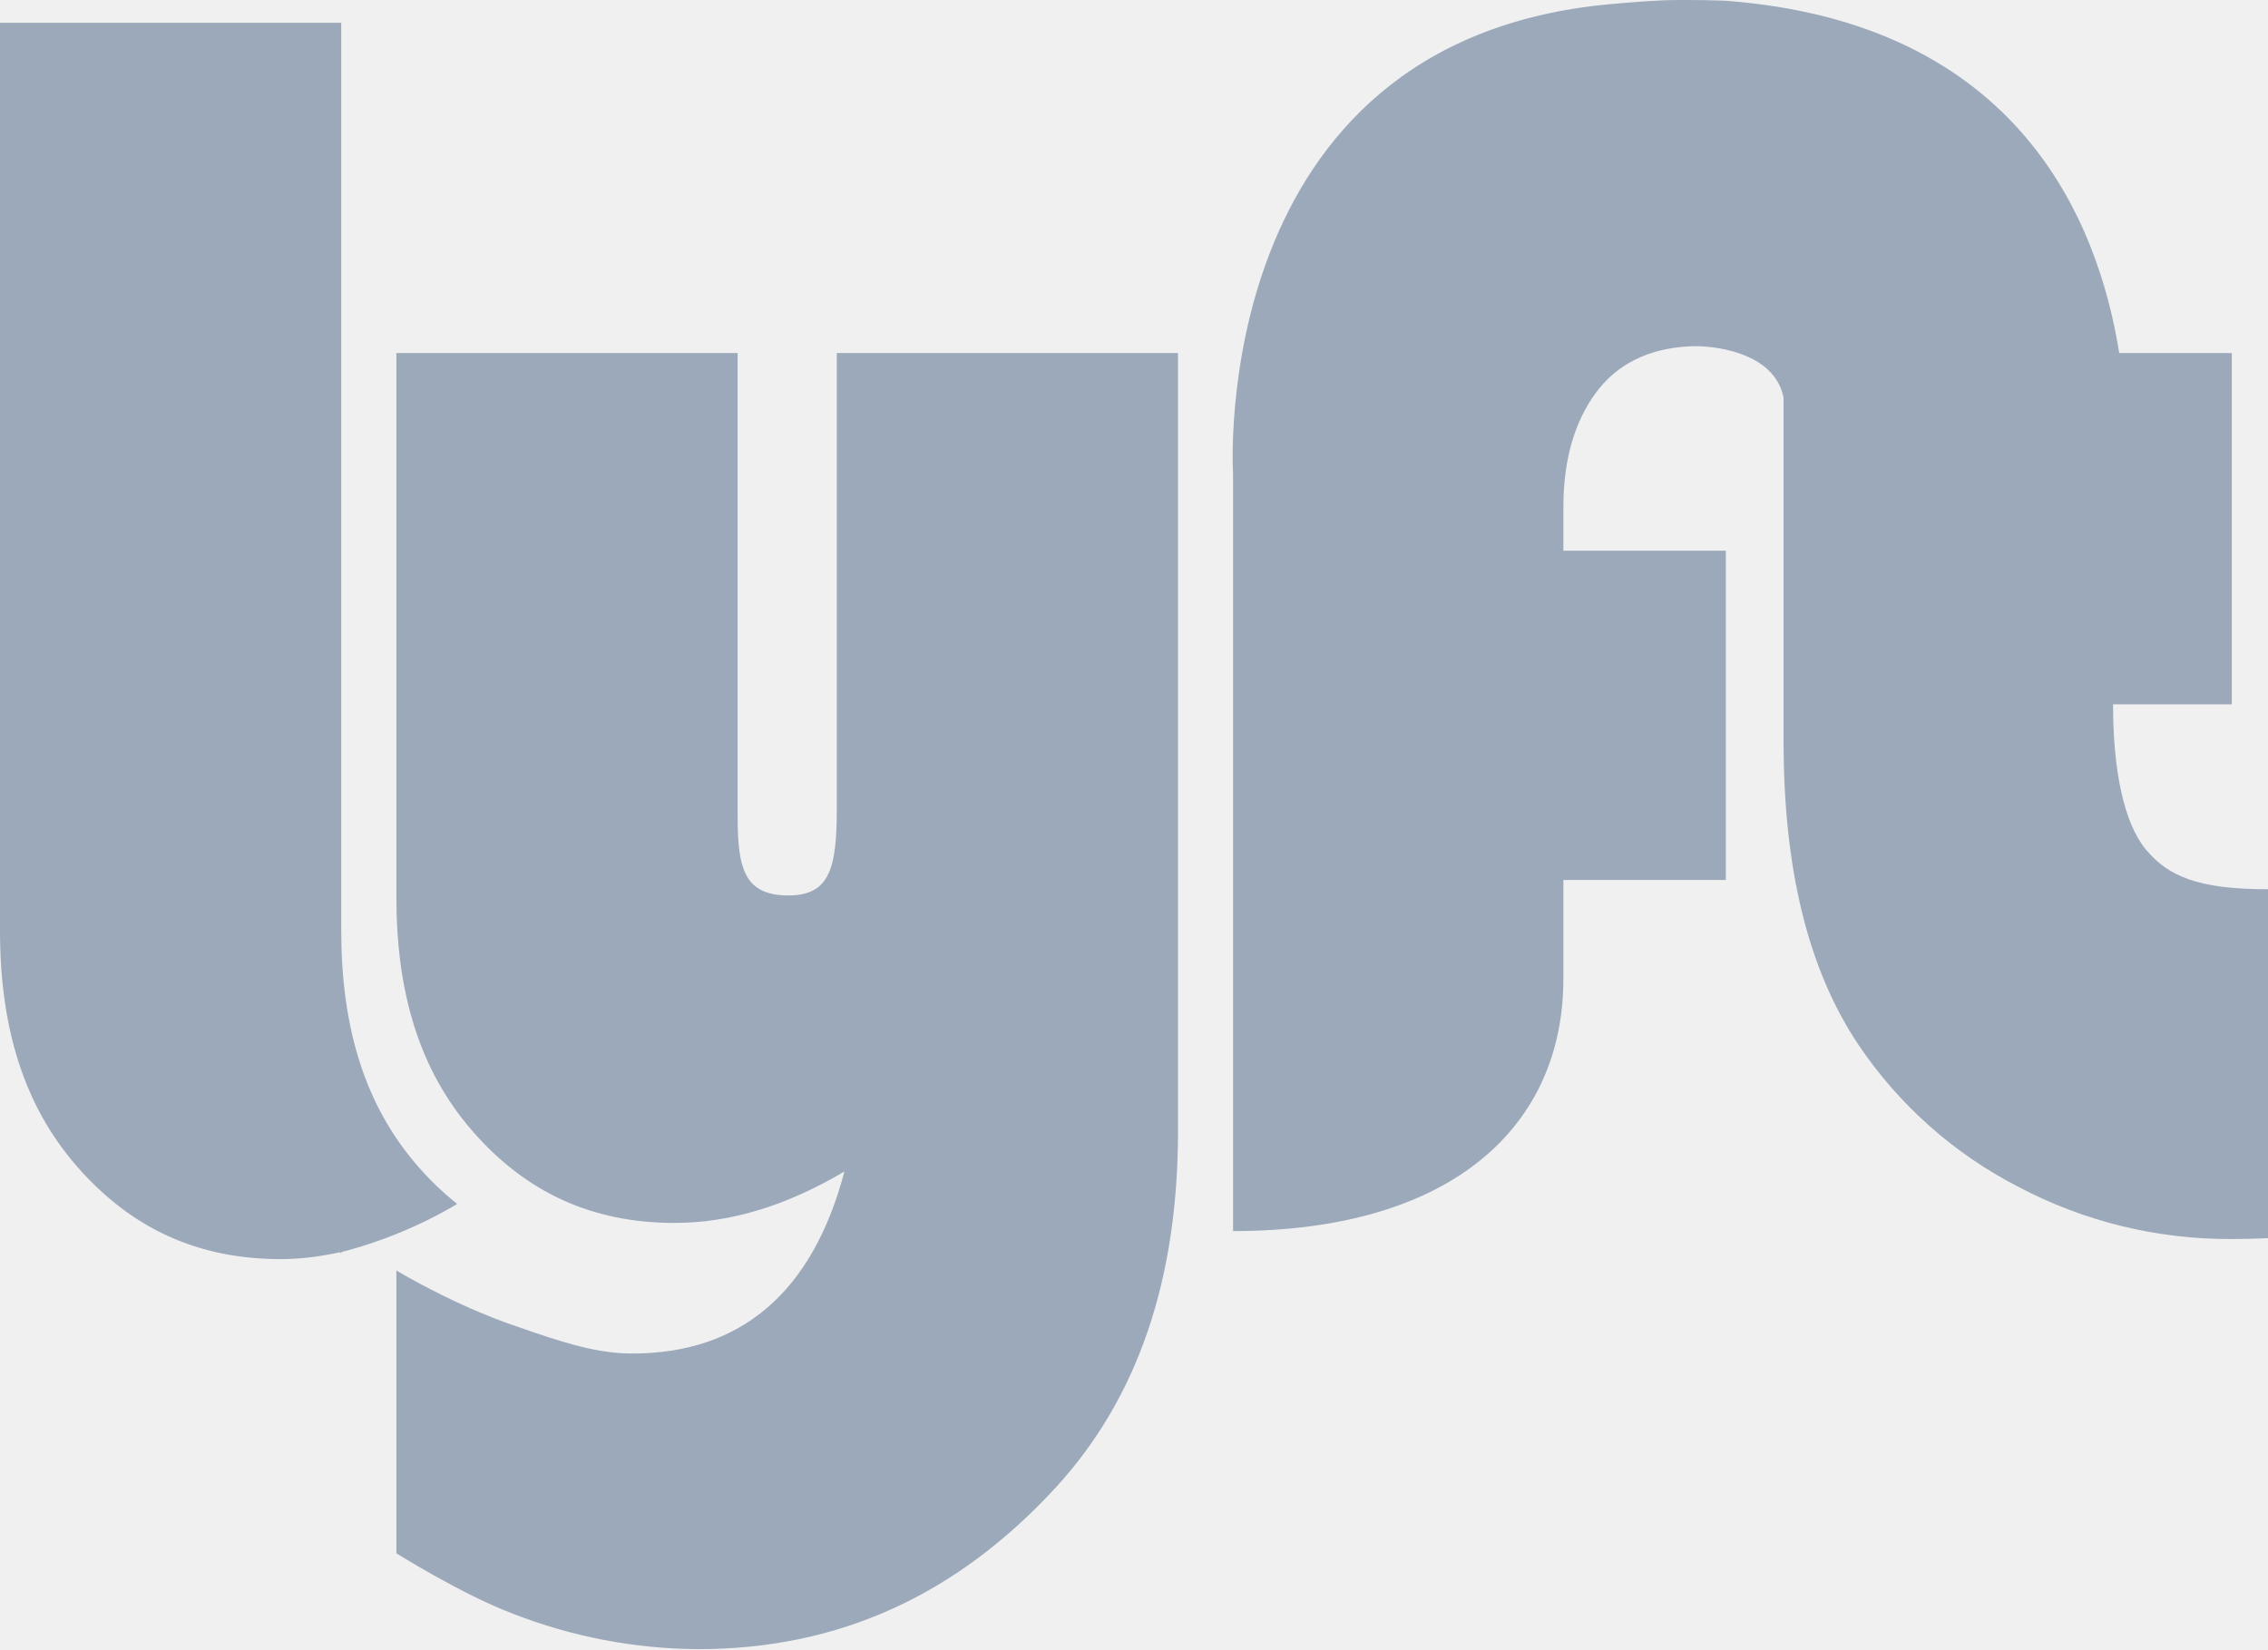
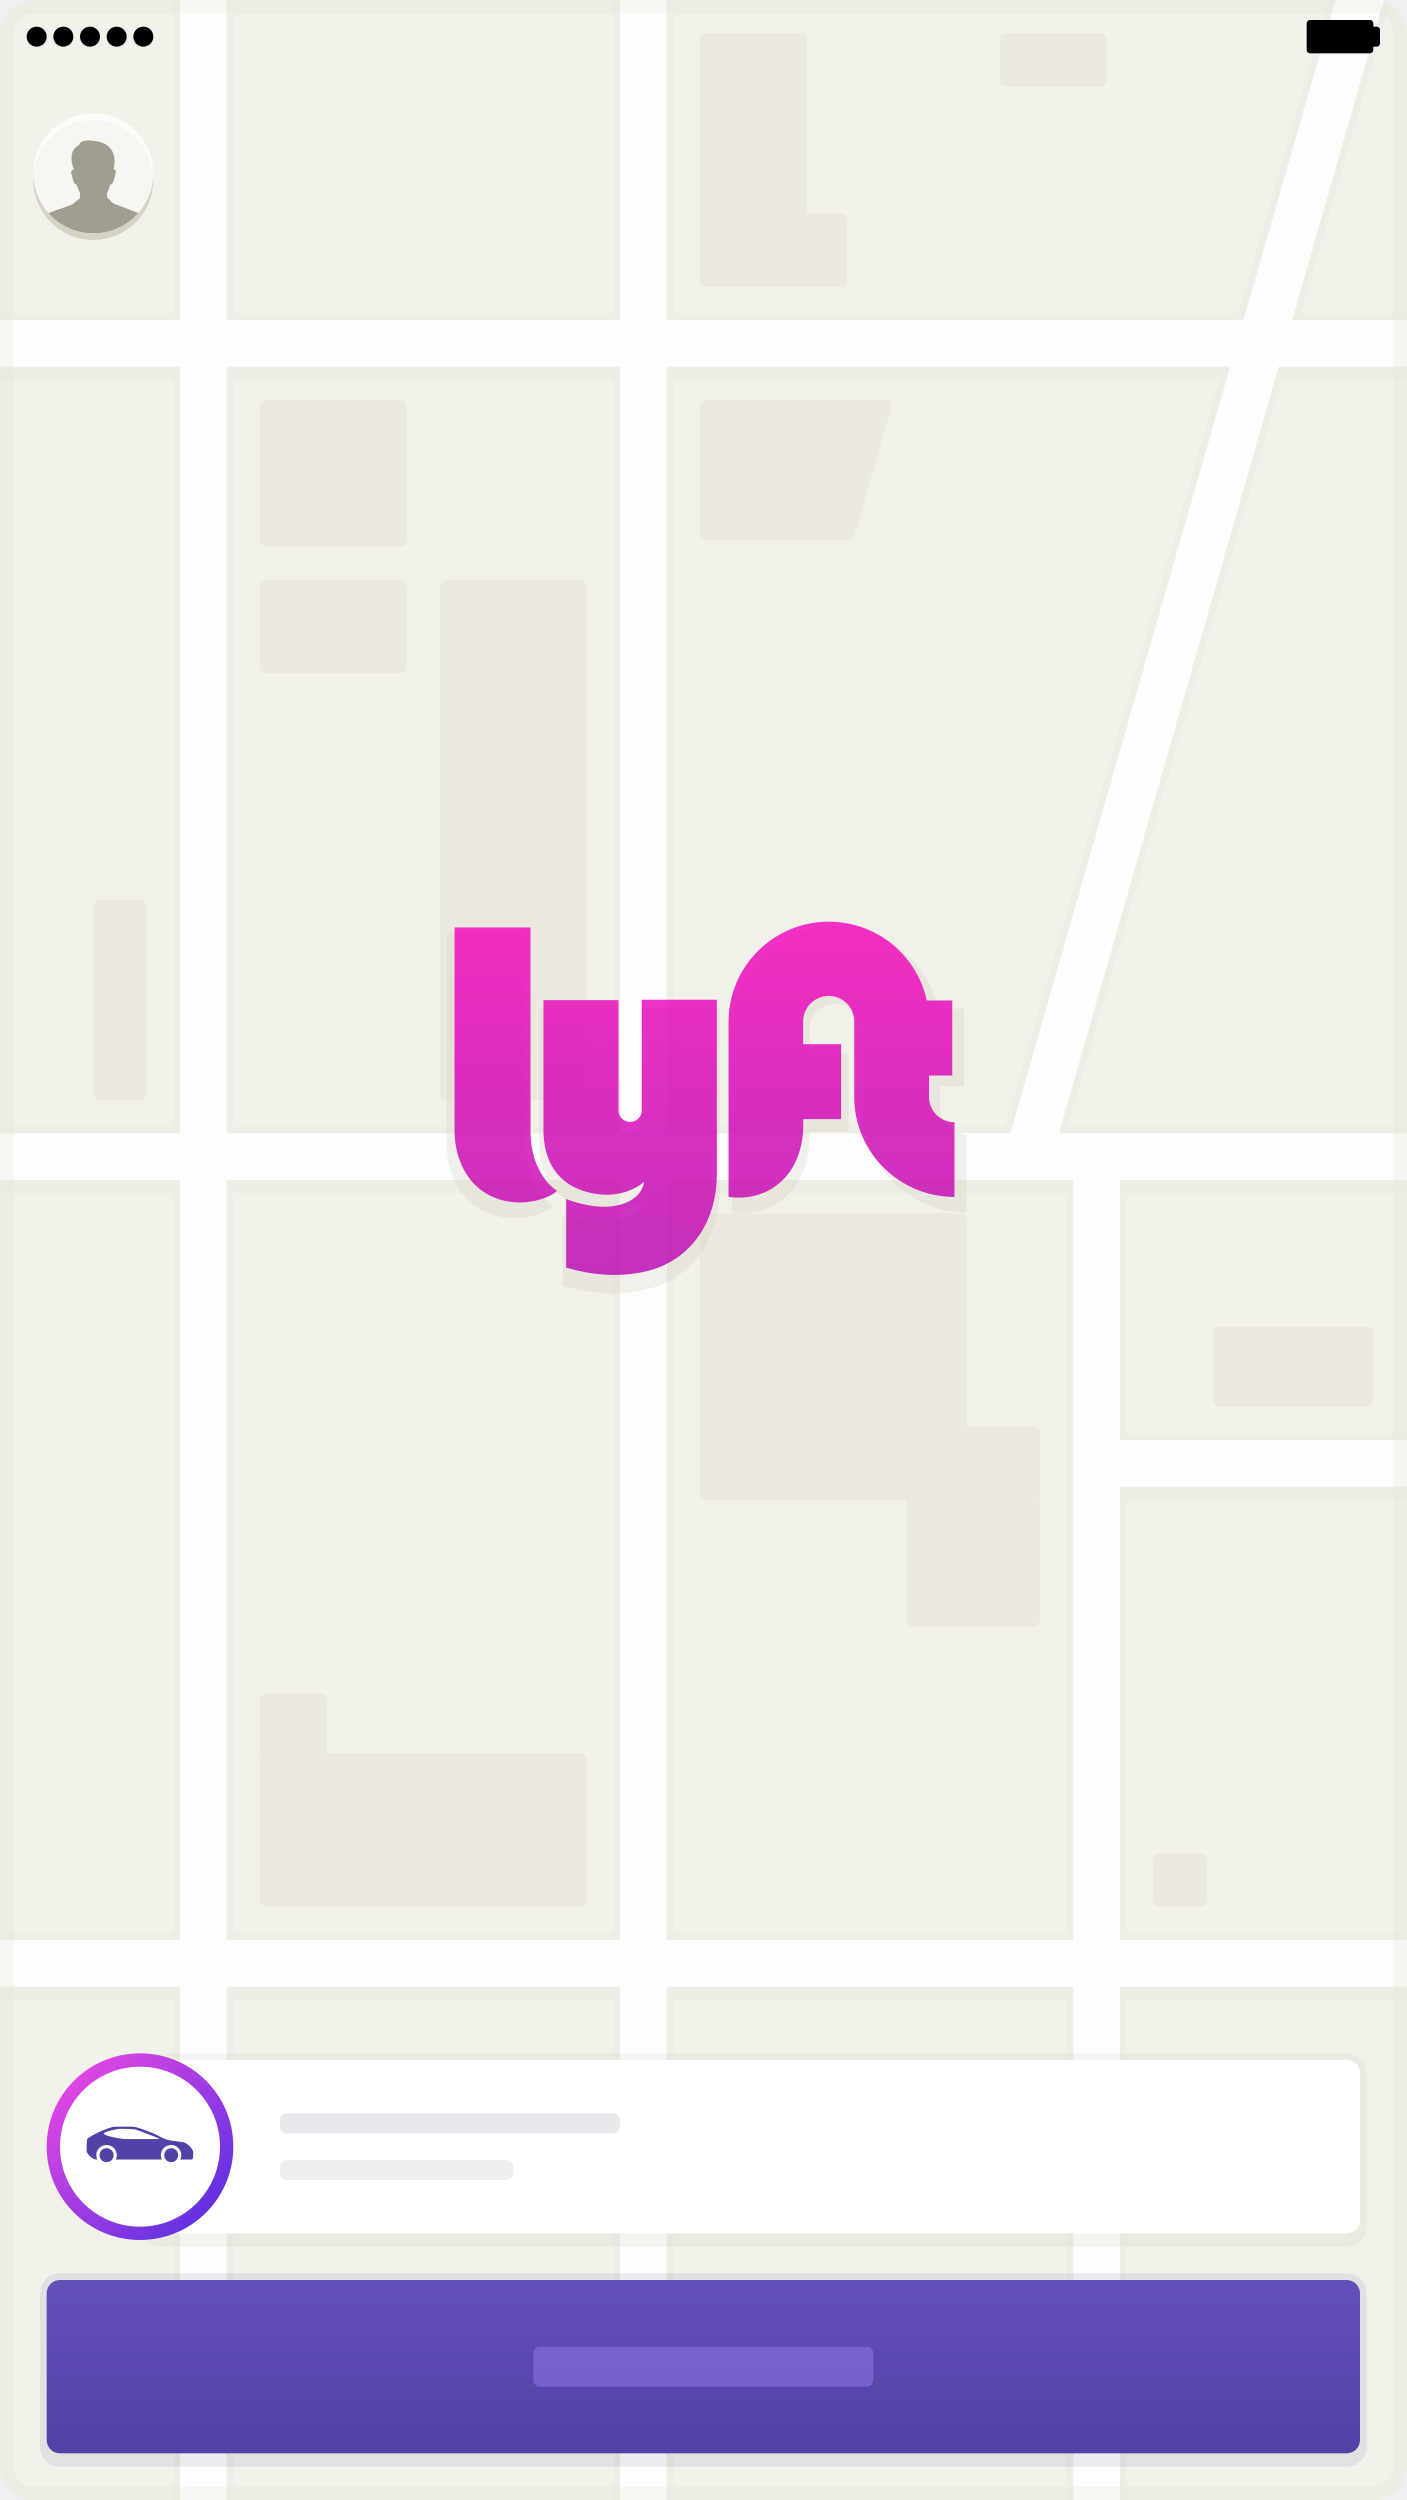
- <svg xmlns="http://www.w3.org/2000/svg" viewBox="0 0 220 160">
-   <path fill="#9BA9BB" fill-rule="evenodd" d="M81.17 78.43c0 5.63-.6 8.44-4.68 8.44-4.26 0-4.94-2.56-4.94-7.67V34.25h-33.1v52.8c0 9.18 2.2 16.74 7.39 22.69 5.18 5.94 11.59 8.9 19.59 8.9 5.4 0 10.84-1.65 16.48-4.99-3.1 11.78-10.1 17.66-20.57 17.66-3.28 0-6.41-.92-11.59-2.76 0 0-4.9-1.56-11.3-5.29v27.43s6.37 4 11.3 5.86a50.15 50.15 0 0 0 17.97 3.44c13.65 0 25.06-5.23 34.68-15.67 8.06-8.79 11.87-20.33 11.87-34.63V34.25h-33.1v44.18zM156.23.4c-39.29 3.54-36.62 45.56-36.62 45.56v73.47c21.36 0 32.04-10.26 32.04-24.46v-9.6h15.76V53.43h-15.76v-4.27c0-5 1.32-8.84 3.54-11.55 2.17-2.63 5.34-3.97 9.3-4.03 2.63.03 7.47.9 8.45 4.7l.07.3v33.31c0 12.23 2.3 22.05 7.26 29.46a41.59 41.59 0 0 0 15.5 13.78 43.7 43.7 0 0 0 20.6 5.07c.8 0 2.27-.02 3.63-.08V86.27c-6.77 0-9.68-1.26-11.83-3.84-2.16-2.59-3.2-7.7-3.2-14.1h11.52V34.25h-10.92c-2.05-12.78-9.73-32.04-38.2-34.18 0 0-3.37-.13-6.01-.04-2.06.08-5.13.37-5.13.37zM44.3 116.77l.02.05a43.43 43.43 0 0 1-11.21 4.65v.17l-.11-.16c-1.96.43-3.9.67-5.78.67-8.07 0-14.53-3-19.76-9C2.24 107.17 0 99.54 0 90.28V2.21h33.1v88.06c0 9.27 2.22 16.9 7.45 22.89a28.88 28.88 0 0 0 3.75 3.6z" />
+ <svg xmlns="http://www.w3.org/2000/svg" xmlns:xlink="http://www.w3.org/1999/xlink" width="211" height="375" viewBox="0 0 211 375">
+   <defs>
+     <linearGradient x1="50%" y1="0%" x2="50%" y2="100%" id="a">
+       <stop stop-color="#634FB8" offset="0%" />
+       <stop stop-color="#5341A7" offset="100%" />
+     </linearGradient>
+     <circle id="b" cx="9" cy="9" r="9" />
+     <linearGradient x1="50%" y1="0%" x2="50%" y2="100%" id="d">
+       <stop stop-color="#F500BC" offset="0%" />
+       <stop stop-color="#B901B0" offset="100%" />
+     </linearGradient>
+     <linearGradient x1="0%" y1="0%" y2="100%" id="e">
+       <stop stop-color="#F64AE3" offset="0%" />
+       <stop stop-color="#4A2DE1" offset="100%" />
+     </linearGradient>
+   </defs>
+   <g fill="none" fill-rule="evenodd">
+     <rect fill="#F2F1EA" width="211" height="375" rx="5" />
+     <path d="M0 179h26v111H0v10h26v75h9v-75h57v75h9v-75h59v75h9v-75h42v-10h-42v-65h42v-10h-42v-36h42v-10h-50.84l32.12-112H211V47h-15.86l13.48-47h-9.36l-13.48 47H101V0h-9v47H35V0h-9v47H0v10h26v112H0v10zm35 111V179h57v111H35zm66 0V179h59v111h-59zM35 169V57h57v112H35zm66 0V57h81.9l-32.1 112H101z" fill-opacity=".1" fill="#D5D3C5" />
+     <path d="M0 177h27v114H0v7h27v77h7v-77h59v77h7v-77h61v77h7v-77h43v-7h-43v-68h43v-7h-43v-39h43v-7h-52.17L191.8 55H211v-7h-17.18l13.76-48h-7.28l-13.76 48H100V0h-7v48H34V0h-7v48H0v7h27v115H0v7zm34 114V177h59v114H34zm66 0V177h61v114h-61zM34 170V55h59v115H34zm66 0V55h84.53l-32.98 115H100z" fill-opacity=".9" fill="#FFF" />
+     <circle fill="#D5D3C5" cx="14" cy="27" r="9" />
+     <rect fill-opacity=".08" fill="#291C66" x="6" y="341" width="199" height="29" rx="3" />
+     <rect fill="url(#a)" x="7" y="342" width="197" height="26" rx="2" />
+     <rect fill-opacity=".2" fill="#D5D3C5" x="21" y="308" width="184" height="29" rx="3" />
+     <rect fill="#FFF" x="21" y="309" width="183" height="26" rx="2" />
+     <g transform="translate(5 17)">
+       <mask id="c" fill="#fff">
+         <use xlink:href="#b" />
+       </mask>
+       <use fill-opacity=".8" fill="#FFF" xlink:href="#b" />
+       <path d="M17 18c.08-1.75-.62-2.55-.94-2.85-.33-.3-3.44-1.33-4.03-1.65-.6-.33-.4-.54-.94-.8 0-.14-.1-.58 0-.78.1-.2.38-.92.42-1.13.04-.22.06-.2.2-.13.17.06.54-1.15.54-1.3 0-.12.38-1.1-.2-.88.9-4.25-2.8-4.34-3.08-4.34-.28 0-1.87.08.3-.16-2.28 0-2.34.53-2.34.74-2.05.94-.88 3.67-.82 3.8-.34-.26-.53.34-.4.58.12.24.1.53.34 1.16.23.64.46.28.46.44 0 .15.25.84.48 1.17 0 .3.04.6-.06.96-.27.07-.45.3-.9.7-.46.4-2.9.97-3.84 1.52-.95.55-1.06.95-1.2 2.86V18h16z" fill="#A09E90" mask="url(#c)" />
+     </g>
+     <circle fill="#000" cx="5.5" cy="5.5" r="1.5" />
+     <circle fill="#000" cx="9.5" cy="5.5" r="1.5" />
+     <circle fill="#000" cx="13.5" cy="5.5" r="1.5" />
+     <circle fill="#000" cx="17.5" cy="5.5" r="1.5" />
+     <circle fill="#000" cx="21.5" cy="5.5" r="1.5" />
+     <path d="M206 4v-.5c0-.3-.23-.5-.5-.5h-9c-.27 0-.5.22-.5.5v4c0 .3.23.5.5.5h9c.27 0 .5-.22.5-.5V7h.5c.28 0 .5-.22.5-.5v-2c0-.28-.22-.5-.5-.5h-.5z" fill="#000" />
+     <rect fill="#957BE5" opacity=".5" x="80" y="352" width="51" height="6" rx="1" />
+     <rect fill="#8593A1" opacity=".2" x="42" y="317" width="51" height="3" rx="1" />
+     <rect fill="#8593A1" opacity=".15" x="42" y="324" width="35" height="3" rx="1" />
+     <rect fill="#E9E7DC" opacity=".7" x="39" y="60" width="22" height="22" rx="1" />
+     <rect fill="#E9E7DC" opacity=".7" x="39" y="87" width="22" height="14" rx="1" />
+     <rect fill="#E9E7DC" opacity=".7" x="66" y="87" width="22" height="78" rx="1" />
+     <path d="M145 214v-31c0-.56-.45-1-1-1h-38c-.55 0-1 .45-1 1v31c0 .18.05.35.13.5-.08.14-.13.3-.13.5v9c0 .56.45 1 1 1h30v18c0 .54.44 1 1 1h18c.54 0 1-.44 1-1v-18c0-.18-.05-.35-.13-.5.08-.14.13-.3.13-.5v-9c0-.56-.45-1-1-1h-10zM105 61c0-.55.46-1 1-1h27c.55 0 .87.44.73.96l-5.46 19.08c-.15.53-.7.96-1.27.96h-21c-.55 0-1-.44-1-1V61z" fill="#E9E7DC" opacity=".7" />
+     <path d="M67 139.9h11.86v31.74c0 5.03 2.28 8.02 4.13 9.28-1.94 1.7-7.8 3.18-12.22-.44-2.6-2.12-3.78-5.66-3.78-8.96V139.9zm74.02 26.4v-3.35h3.63v-11.68h-3.98c-1.54-7.04-7.8-12.27-15.3-12.27-8.62 0-15.63 7-15.63 15.6v27.26c2.44.35 5.4-.04 7.88-2.12 2.6-2.13 3.78-5.67 3.78-8.97v-1.02h5.9v-11.68h-5.9v-3.54c0-2.2 1.78-3.97 3.98-3.97s3.98 1.77 3.98 3.97v11.72c0 8.6 7 15.6 15.64 15.6v-11.63c-2.2 0-3.98-1.77-3.98-3.93zM96.2 151.22v17.18c0 1-.84 1.78-1.82 1.78-1 0-1.8-.78-1.8-1.77v-17.17h-11.7v20.17c0 3.62 1.2 8.22 6.84 9.7 5.63 1.5 8.86-1.6 8.86-1.6-.3 2.05-2.2 3.54-5.3 3.85-2.38.24-5.37-.55-6.87-1.18v10.7c3.83 1.14 7.85 1.5 11.83.7 7.17-1.37 11.7-7.35 11.7-15.33v-27.1H96.2v.1z" fill-opacity=".24" fill="#CDCAB3" />
+     <path d="M68.18 139.12h11.4v30.58c0 4.85 2.2 7.73 3.98 8.94-1.85 1.63-7.5 3.07-11.74-.4-2.5-2.06-3.64-5.47-3.64-8.65V139.1zm71.18 25.43v-3.22h3.48v-11.26h-3.82c-1.48-6.78-7.5-11.82-14.7-11.82-8.3 0-15.04 6.74-15.04 15.04v26.25c2.35.34 5.2-.04 7.58-2.04 2.5-2.04 3.63-5.45 3.63-8.63v-1h5.68v-11.24h-5.7v-3.4c0-2.13 1.72-3.84 3.84-3.84s3.82 1.7 3.82 3.82v11.3c0 8.3 6.75 15.03 15.04 15.03v-11.2c-2.12 0-3.82-1.72-3.82-3.8zm-43.1-14.52v16.56c0 .94-.8 1.7-1.75 1.7-.94 0-1.73-.76-1.73-1.7v-16.57H81.52v19.44c0 3.5 1.17 7.92 6.6 9.36 5.4 1.44 8.5-1.55 8.5-1.55-.3 1.97-2.1 3.4-5.1 3.7-2.28.24-5.16-.52-6.6-1.13v10.3c3.68 1.1 7.54 1.45 11.37.7 6.88-1.33 11.24-7.1 11.24-14.78v-26.1h-11.3v.06z" fill-opacity=".8" fill="url(#d)" />
+     <path d="M39.14 263.5c-.1.15-.14.32-.14.5v21c0 .56.45 1 1 1h47c.55 0 1-.45 1-1v-21c0-.56-.45-1-1-1H49v-8c0-.54-.45-1-1-1h-8c-.54 0-1 .45-1 1v8c0 .18.05.35.14.5z" fill="#E9E7DC" opacity=".7" />
+     <rect fill="#E9E7DC" opacity=".7" x="14" y="135" width="8" height="30" rx="1" />
+     <rect fill="#E9E7DC" opacity=".7" x="182" y="199" width="24" height="12" rx="1" />
+     <path d="M121 32V6c0-.56-.45-1-1-1h-14c-.56 0-1 .45-1 1v26c0 .2.05.35.13.5-.08.15-.13.3-.13.5v9c0 .56.45 1 1 1h20c.56 0 1-.45 1-1v-9c0-.56-.45-1-1-1h-5z" fill="#E9E7DC" opacity=".7" />
+     <rect fill="#E9E7DC" opacity=".7" x="150" y="5" width="16" height="8" rx="1" />
+     <rect fill="#E9E7DC" opacity=".7" x="173" y="278" width="8" height="8" rx="1" />
+     <circle fill="url(#e)" cx="21" cy="322" r="14" />
+     <circle fill="#FFF" cx="21" cy="322" r="12" />
+     <path d="M24.3 323.93h-6.92c.1-.2.14-.42.14-.65 0-.85-.68-1.53-1.53-1.53-.86 0-1.55.68-1.55 1.53 0 .23.05.45.15.65h-.15c-.48 0-1.45-.8-1.45-1.3 0-.48 0-1.2.08-1.7.07-.43 3.3-1.93 4.2-1.93h2.67c.56 0 2.34.73 3 .97.63.24 1.6.97 2.8 1.13 1.22.16 1.4.16 1.8.24.4.08 1.44.9 1.44 1.54s.07 1.05-.33 1.05h-1.6c.1-.2.15-.42.15-.65 0-.85-.7-1.53-1.54-1.53-.85 0-1.53.68-1.53 1.53 0 .23.05.45.14.65zm-8.72-3.96c.12-.2 2.02-.65 2.35-.65.32 0 2.18 0 2.58.16.42.17 3.8 1.38 3.4 1.38h-5.08c-.65 0-3.48-.5-3.24-.9zm.4 4.36c.6 0 1.06-.47 1.06-1.05 0-.58-.47-1.05-1.05-1.05-.6 0-1.06.47-1.06 1.05 0 .58.47 1.05 1.05 1.05zm9.7 0c.58 0 1.05-.47 1.05-1.05 0-.58-.47-1.05-1.05-1.05-.58 0-1.05.47-1.05 1.05 0 .58.47 1.05 1.05 1.05z" fill="#5341A7" />
+     <rect stroke="#E5E3D6" stroke-width="2" opacity=".3" x="1" y="1" width="209" height="373" rx="4" />
+   </g>
</svg>
